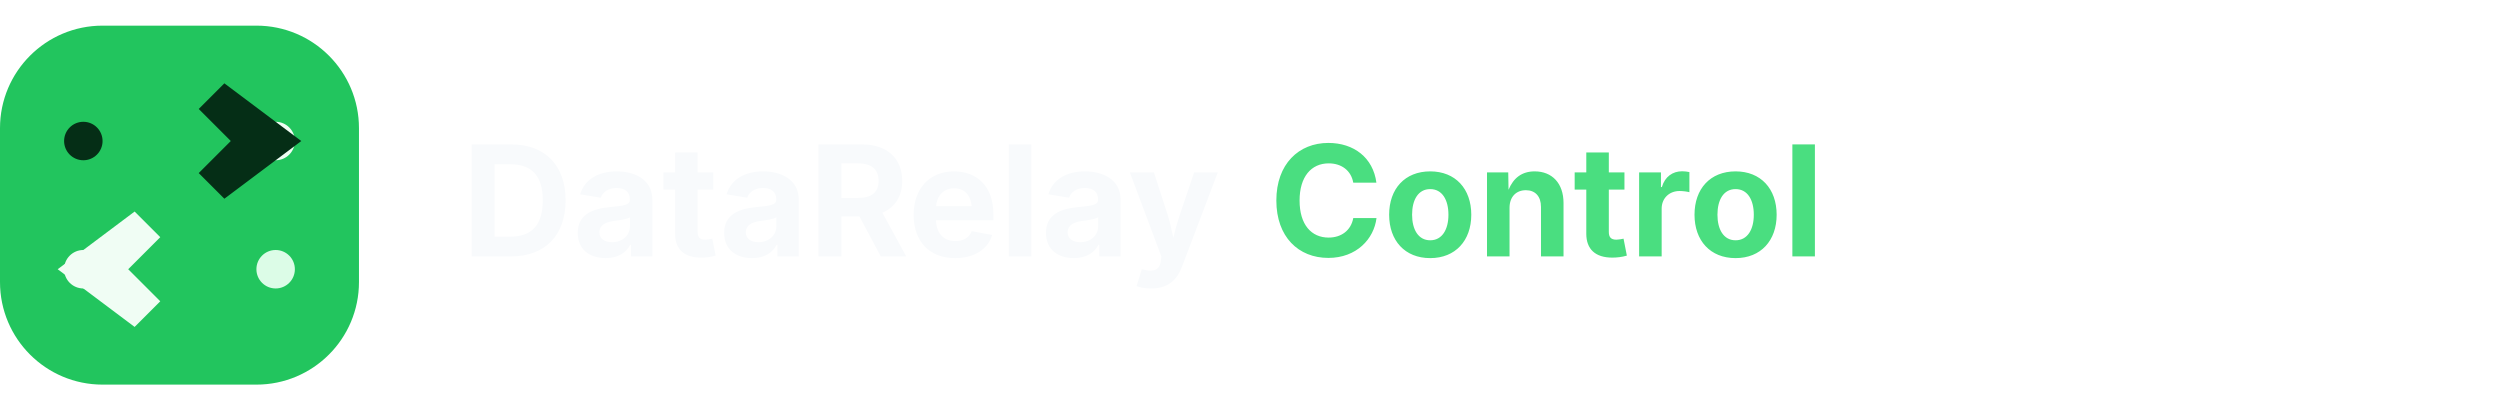
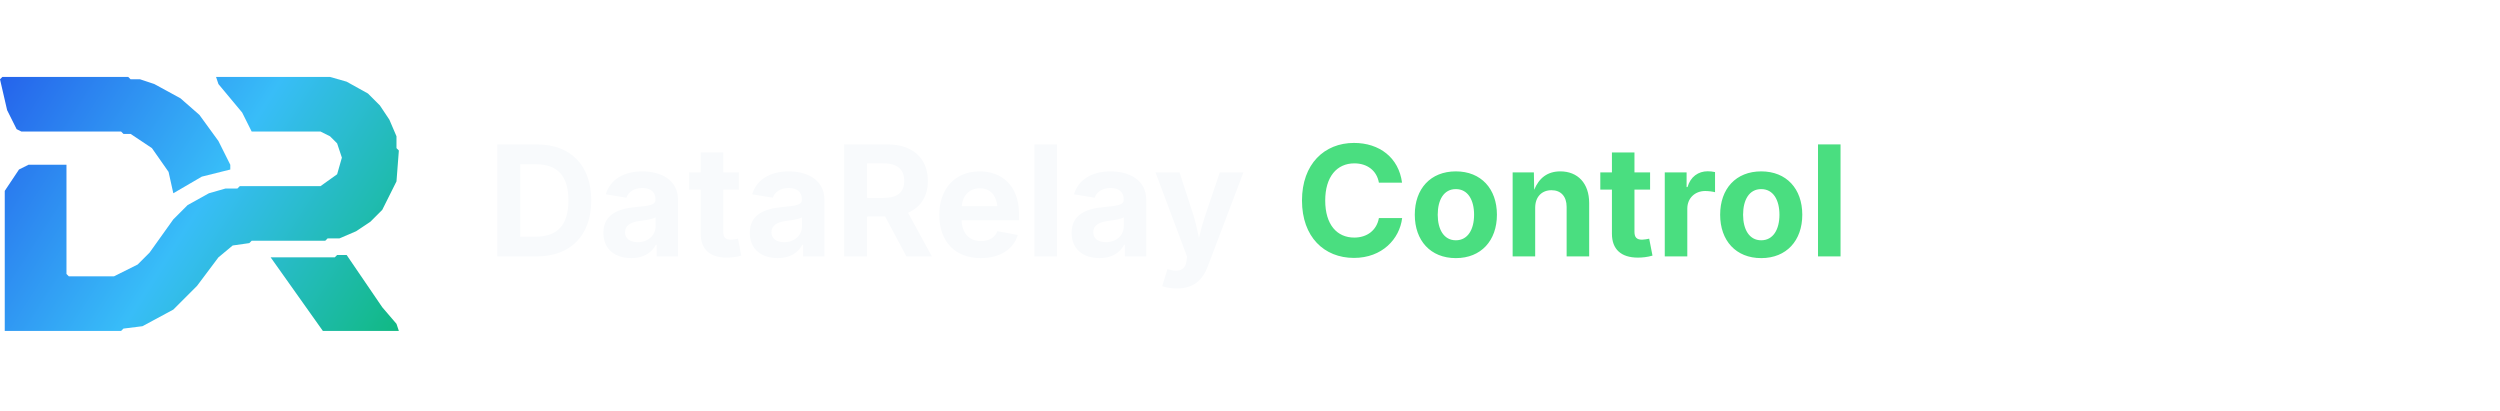
<svg xmlns="http://www.w3.org/2000/svg" width="390" height="64" viewBox="0 0 390 64" role="img" aria-label="DataRelay Control">
-   <rect x="0" y="4" width="56" height="56" rx="16" fill="#22C55E" />
-   <circle cx="13" cy="22" r="3" fill="#052E16" />
-   <circle cx="43" cy="22" r="3" fill="#F0FDF4" />
-   <path d="M16 22h20l-5-5 4-4 12 9-12 9-4-4 5-5H16z" fill="#052E16" />
-   <circle cx="43" cy="42" r="3" fill="#DCFCE7" />
-   <circle cx="13" cy="42" r="3" fill="#F0FDF4" />
-   <path d="M40 42H20l5 5-4 4-12-9 12-9 4 4-5 5h20z" fill="#F0FDF4" />
-   <text x="72" y="40" font-family="Inter, ui-sans-serif, system-ui, -apple-system, BlinkMacSystemFont, Segoe UI, sans-serif" font-size="24" font-weight="750" fill="#F8FAFC">DataRelay</text>
-   <text x="198" y="40" font-family="Inter, ui-sans-serif, system-ui, -apple-system, BlinkMacSystemFont, Segoe UI, sans-serif" font-size="24" font-weight="750" fill="#4ADE80">Control</text>
+   <defs>
+     <linearGradient id="datarelay-control-docs-a-dark" x1="0" y1="0" x2="169" y2="108" gradientUnits="userSpaceOnUse">
+       <stop offset="0" stop-color="#2563EB" />
+       <stop offset="0.5" stop-color="#38BDF8" />
+       <stop offset="1" stop-color="#10B981" />
+     </linearGradient>
+   </defs>
+   <g transform="translate(0 12) scale(0.3703704)">
+     <path d="M114 76 L136 107 L168 107 L167 104 L161 97 L146 75 L142 75 L141 76 Z" fill="url(#datarelay-control-docs-a-dark)" />
+     <path d="M164 18 L160 12 L155 7 L146 2 L139 0 L91 0 L92 3 L102 15 L106 23 L135 23 L139 25 L142 28 L144 34 L142 41 L135 46 L101 46 L100 47 L95 47 L88 49 L79 54 L73 60 L63 74 L58 79 L48 84 L29 84 L28 83 L28 37 L12 37 L8 39 L2 48 L2 107 L51 107 L52 106 L60 105 L73 98 L83 88 L92 76 L98 71 L105 70 L106 69 L137 69 L138 68 L143 68 L150 65 L156 61 L161 56 L167 44 L168 31 L167 30 L167 25 Z" fill="url(#datarelay-control-docs-a-dark)" />
+     <path d="M0 1 L3 14 L7 22 L9 23 L51 23 L52 24 L55 24 L64 30 L71 40 L73 49 L85 42 L97 39 L97 37 L92 27 L84 16 L76 9 L65 3 L59 1 L55 1 L54 0 L1 0 Z" fill="url(#datarelay-control-docs-a-dark)" />
+   </g>
+   <text x="76" y="40" font-family="Inter, ui-sans-serif, system-ui, -apple-system, BlinkMacSystemFont, Segoe UI, sans-serif" font-size="24" font-weight="750" fill="#F8FAFC">DataRelay</text>
+   <text x="202" y="40" font-family="Inter, ui-sans-serif, system-ui, -apple-system, BlinkMacSystemFont, Segoe UI, sans-serif" font-size="24" font-weight="750" fill="#4ADE80">Control</text>
</svg>
